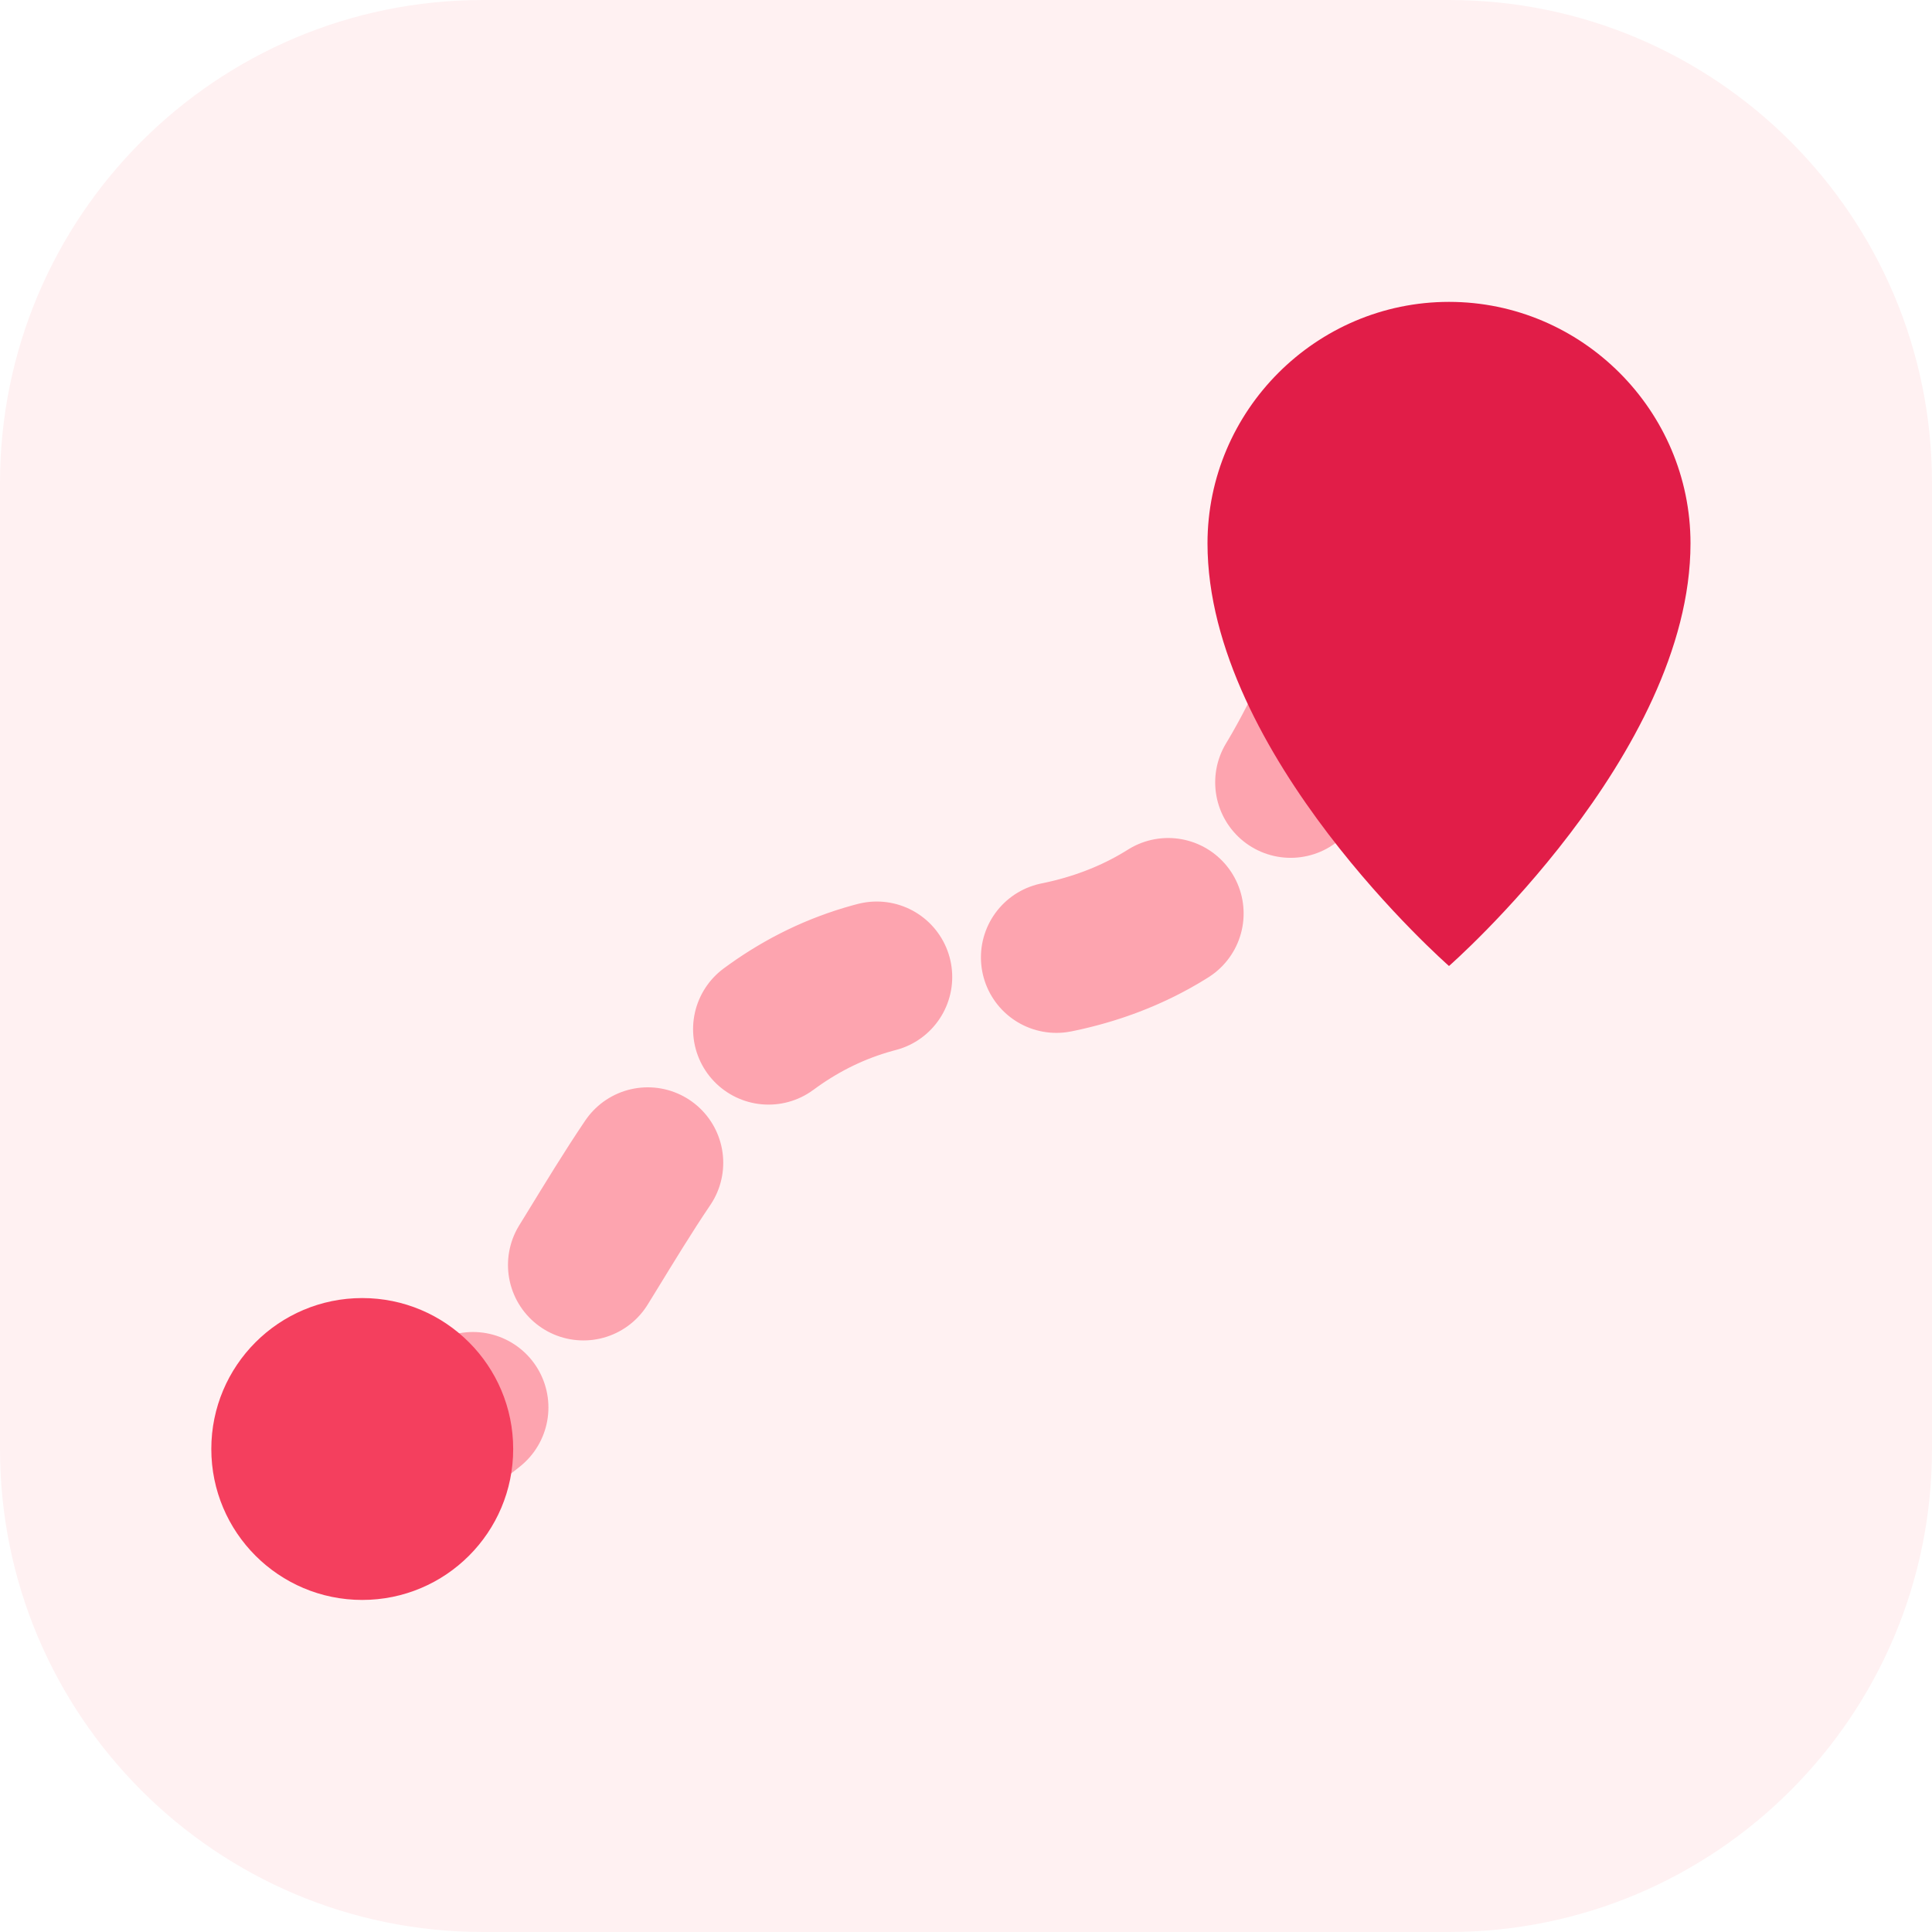
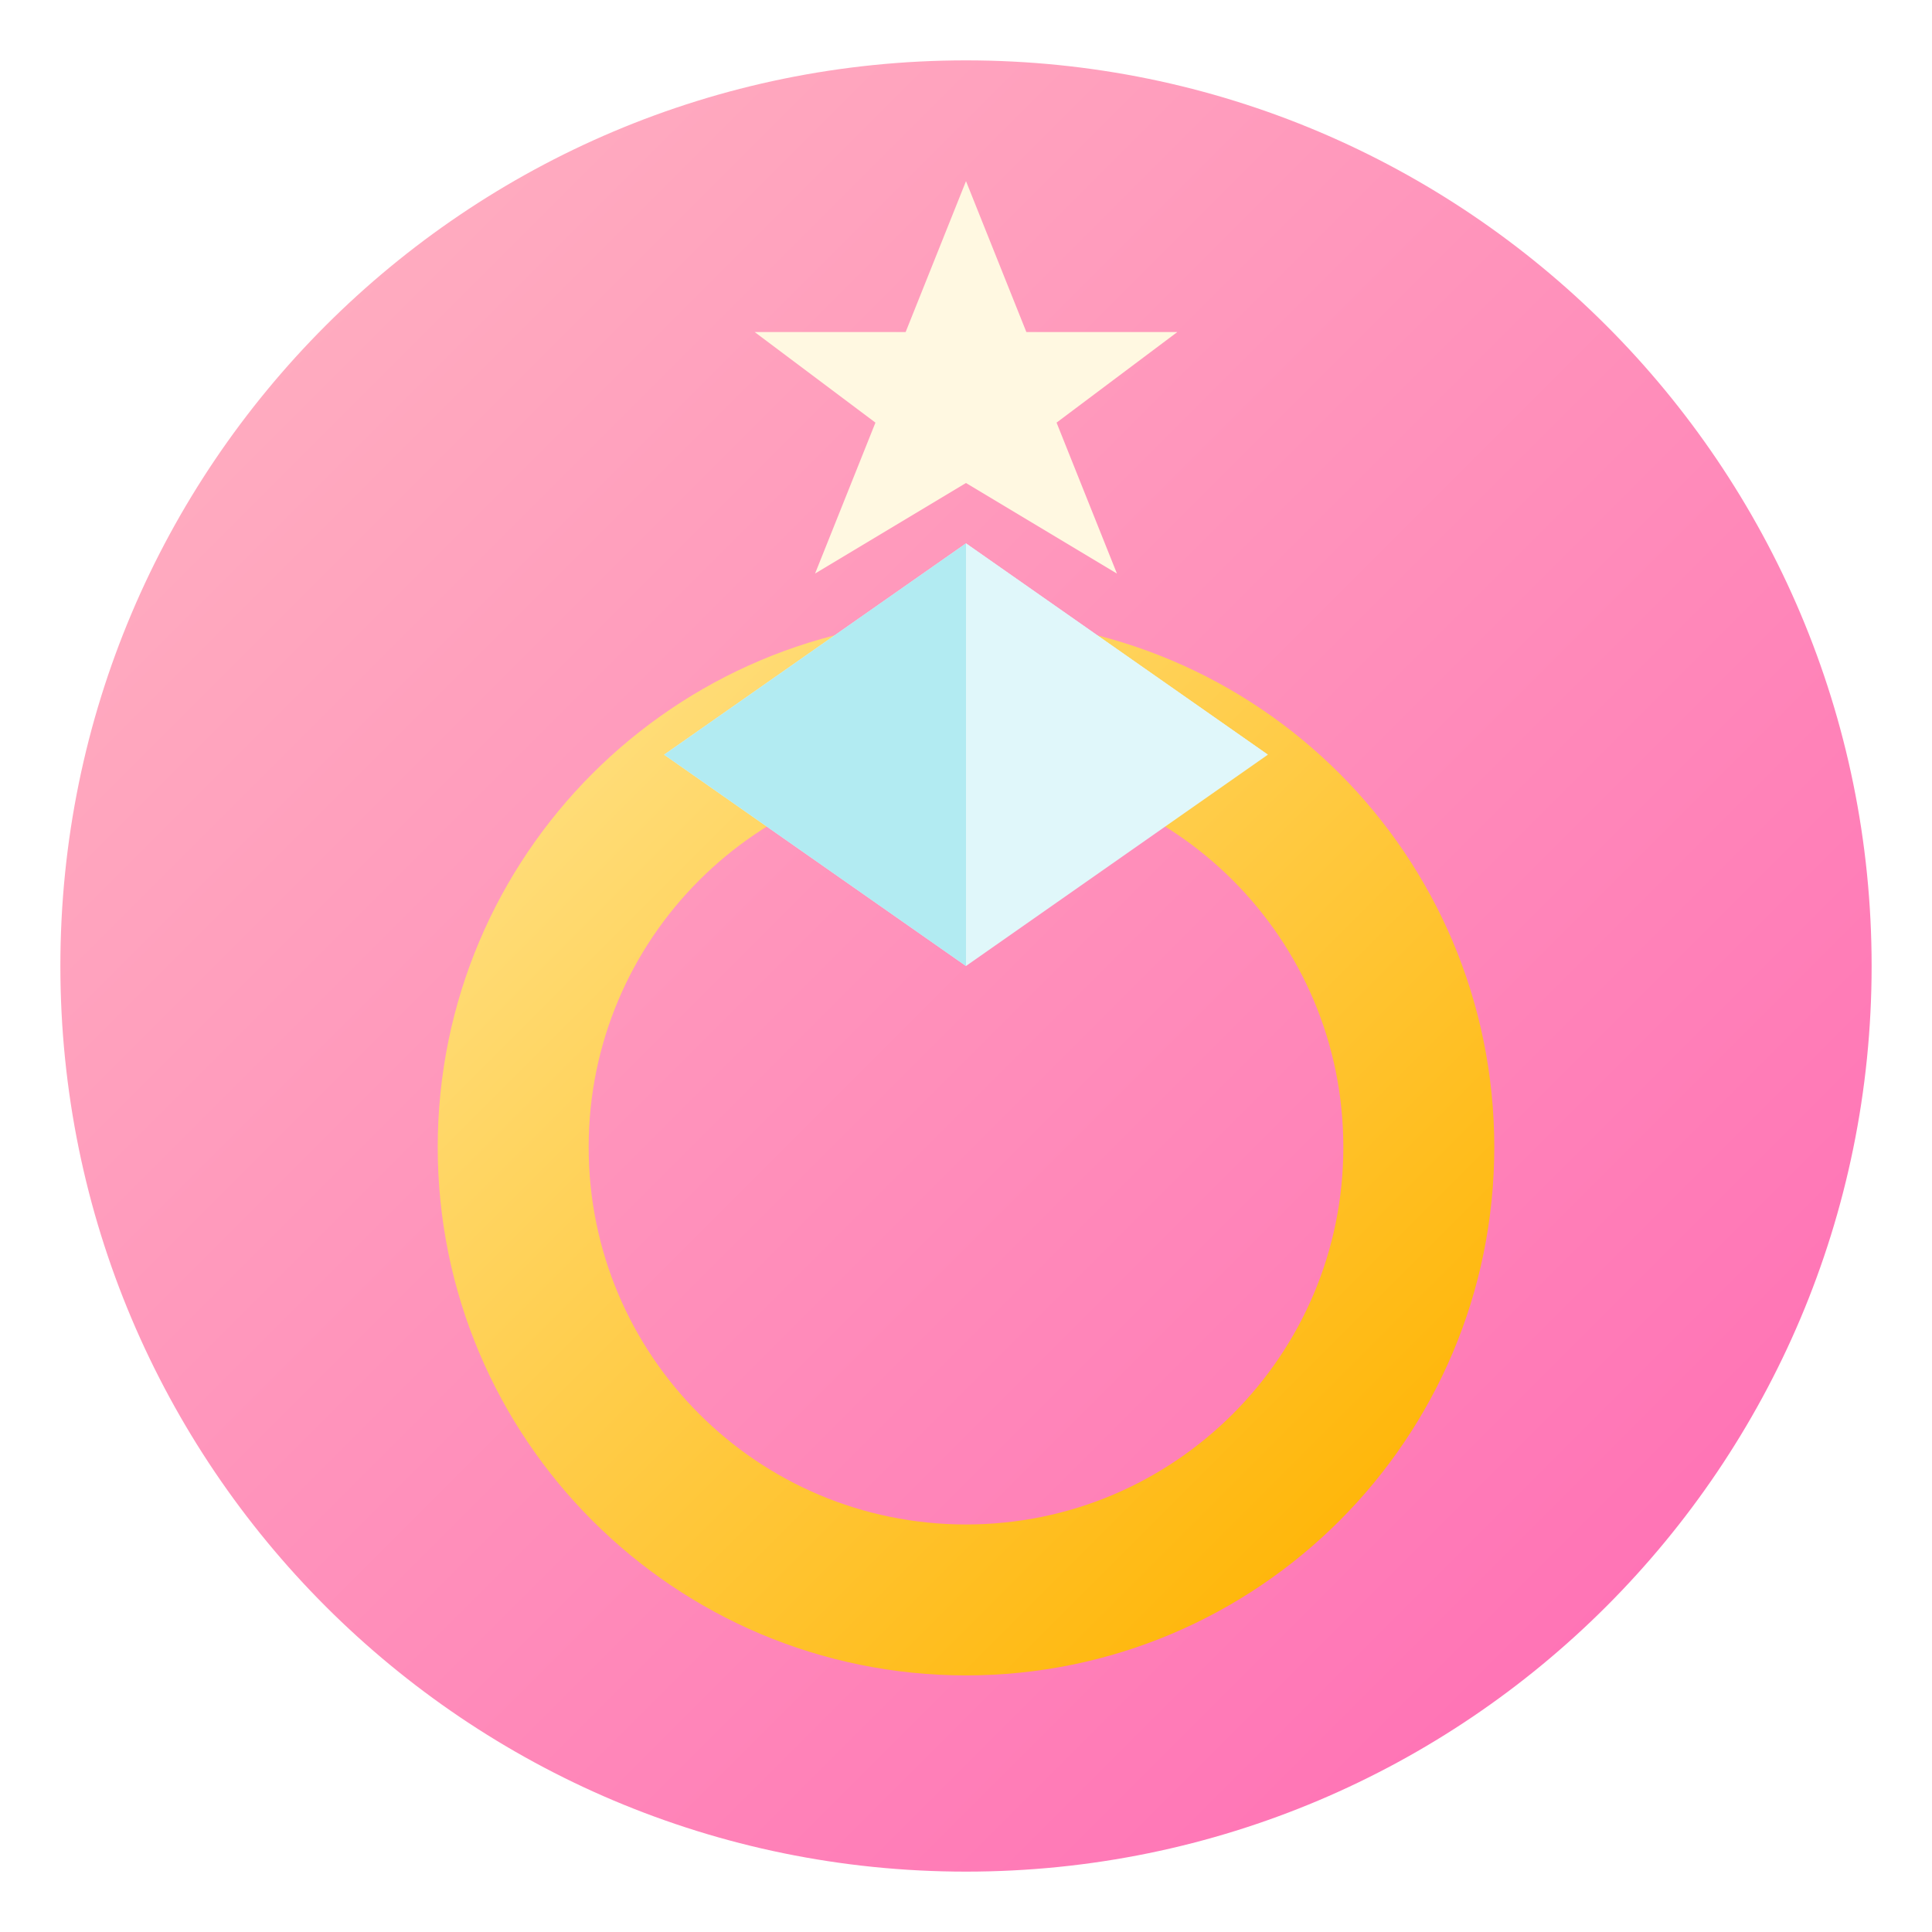
- <svg xmlns="http://www.w3.org/2000/svg" viewBox="0 0 32 32" width="32" height="32">
-   <rect width="32" height="32" rx="8" fill="#FFF1F2" />
-   <path d="M6 24C10 24 10 16 16 16C22 16 22 10 24 8" fill="none" stroke="#FDA4AF" stroke-width="2.5" stroke-linecap="round" stroke-dasharray="2 3" />
-   <circle cx="6" cy="24" r="2.5" fill="#F43F5E" />
-   <path d="M24 5C21.8 5 20 6.8 20 9C20 12.5 24 16 24 16C24 16 28 12.5 28 9C28 6.8 26.2 5 24 5Z" fill="#E11D48" />
+ <svg xmlns="http://www.w3.org/2000/svg" viewBox="0 0 64 64" width="64" height="64">
+   <defs>
+     <linearGradient id="fav-bg" x1="0%" y1="0%" x2="100%" y2="100%">
+       <stop offset="0%" stop-color="#FFB6C1" />
+       <stop offset="100%" stop-color="#FF69B4" />
+     </linearGradient>
+     <linearGradient id="fav-gold" x1="0%" y1="0%" x2="100%" y2="100%">
+       <stop offset="0%" stop-color="#FFE082" />
+       <stop offset="100%" stop-color="#FFB300" />
+     </linearGradient>
+   </defs>
+   <circle cx="32" cy="32" r="30" fill="url(#fav-bg)" />
+   <path d="M 32 6 L 34 11 L 39 11 L 35 14 L 37 19 L 32 16 L 27 19 L 29 14 L 25 11 L 30 11 Z" fill="#FFF8E1" />
+   <circle cx="32" cy="38" r="15" fill="none" stroke="url(#fav-gold)" stroke-width="5" />
+   <polygon points="32,18 22,25 32,32 42,25" fill="#E0F7FA" />
+   <polygon points="22,25 32,18 32,32" fill="#B2EBF2" />
+   <polygon points="32,18 42,25 32,22" fill="#E0F7FA" />
</svg>
